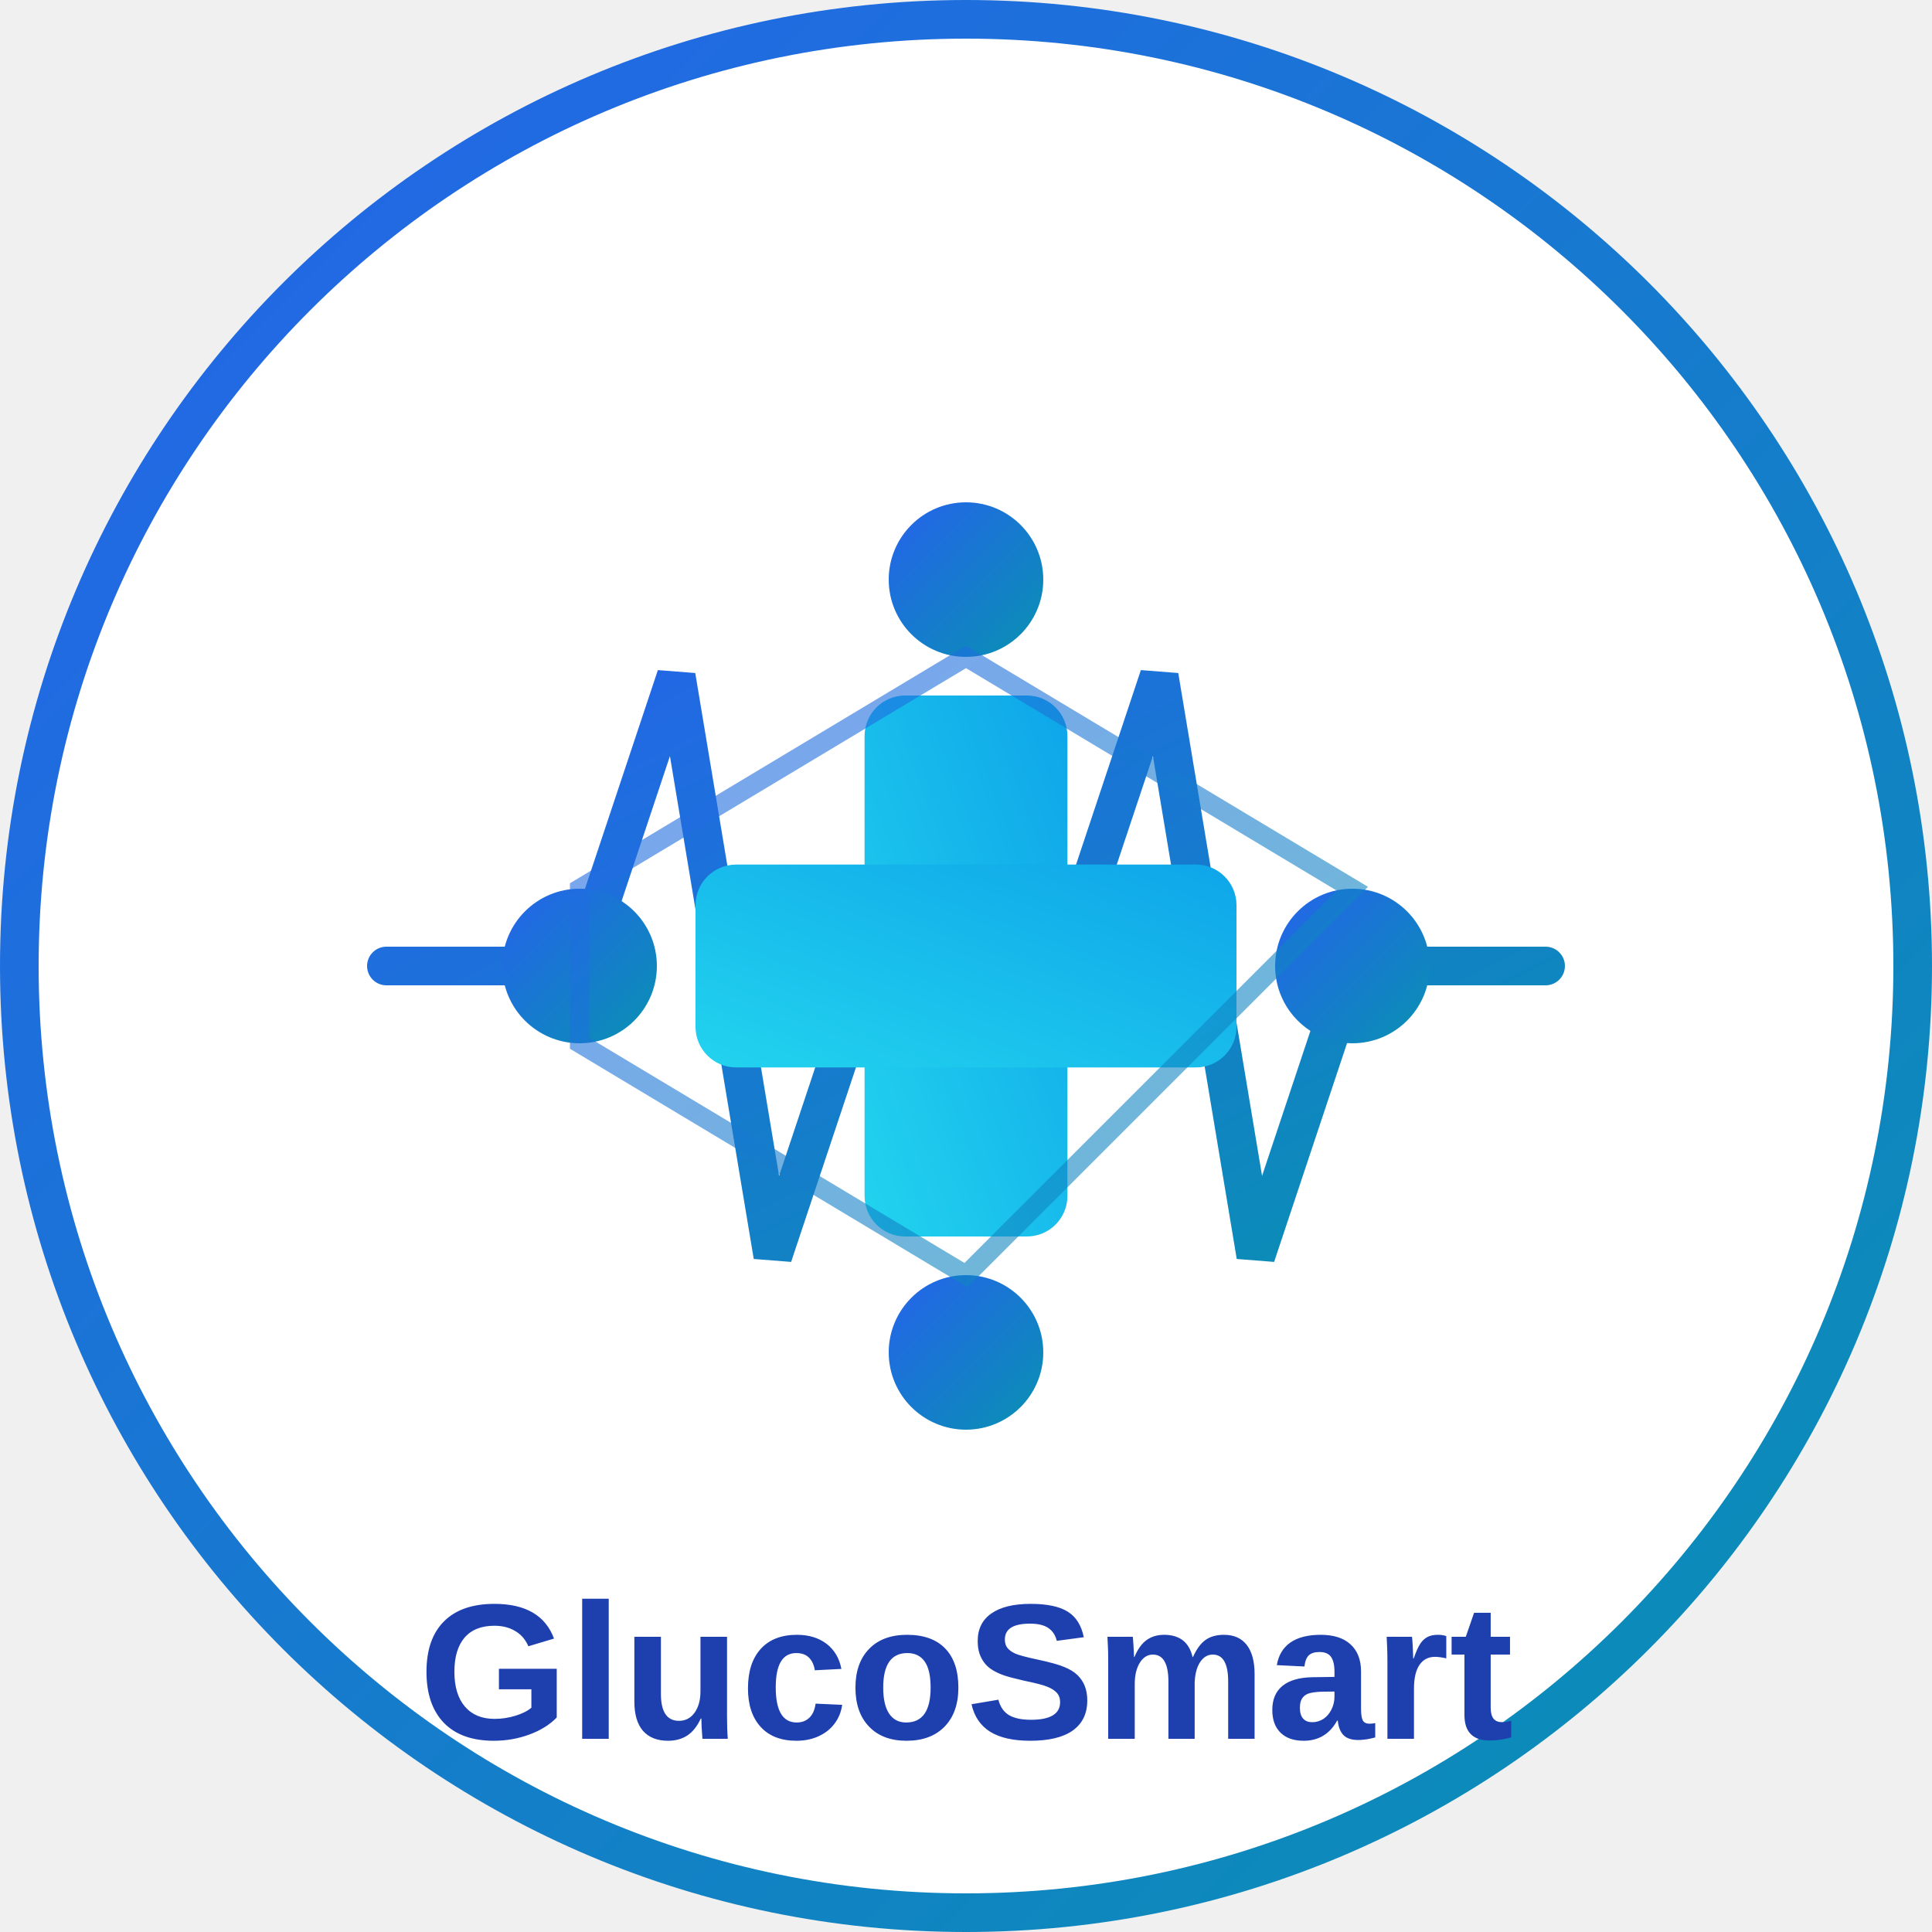
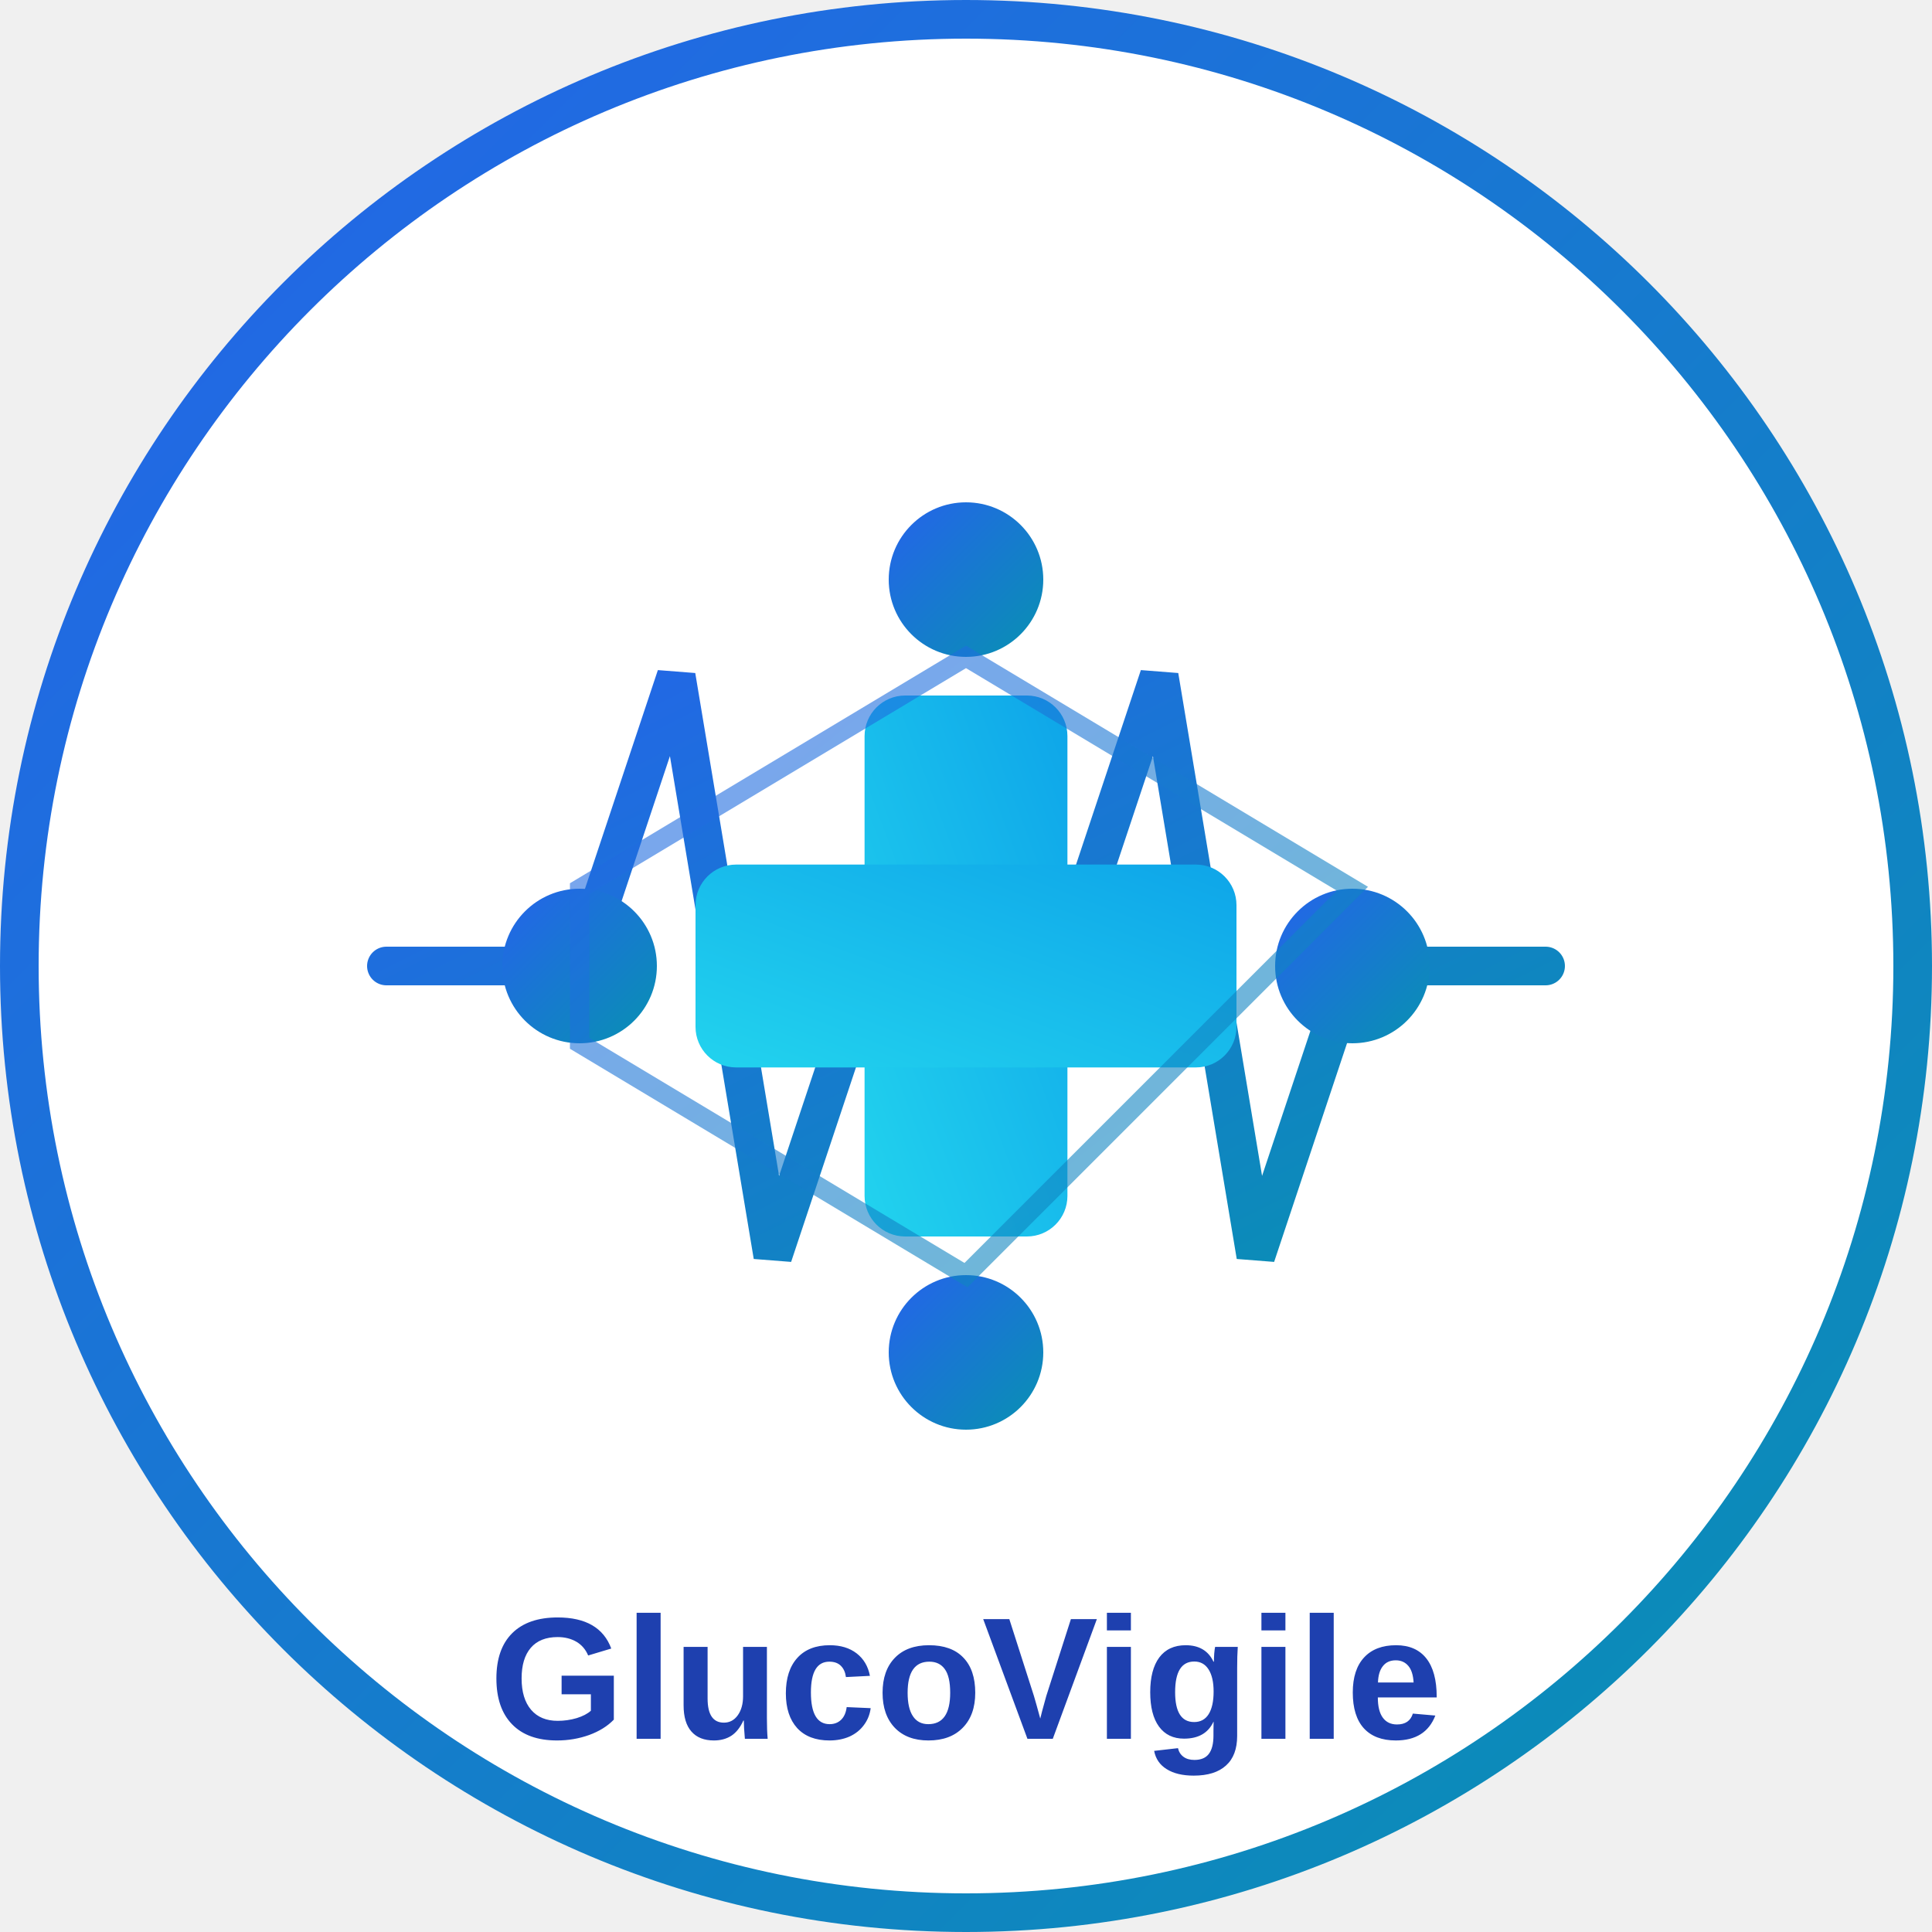
<svg xmlns="http://www.w3.org/2000/svg" width="200" height="200" viewBox="0 0 200 200">
  <defs>
    <linearGradient id="primary" x1="0%" y1="0%" x2="100%" y2="100%">
      <stop offset="0%" style="stop-color:#2563EB" />
      <stop offset="100%" style="stop-color:#0891B2" />
    </linearGradient>
    <linearGradient id="secondary" x1="100%" y1="0%" x2="0%" y2="100%">
      <stop offset="0%" style="stop-color:#0EA5E9" />
      <stop offset="100%" style="stop-color:#22D3EE" />
    </linearGradient>
  </defs>
  <circle cx="100" cy="100" r="98" fill="white" stroke="url(#primary)" stroke-width="4" />
  <path d="M40 100 L60 100 L70 70 L80 130 L90 100 L110 100 L120 70 L130 130 L140 100 L160 100" stroke="url(#primary)" stroke-width="4" fill="none" stroke-linecap="round" />
  <g transform="translate(100 100) scale(0.7)">
    <rect x="-15" y="-40" width="30" height="80" rx="6" fill="url(#secondary)" />
    <rect x="-40" y="-15" width="80" height="30" rx="6" fill="url(#secondary)" />
  </g>
  <circle cx="100" cy="60" r="8" fill="url(#primary)" />
  <circle cx="140" cy="100" r="8" fill="url(#primary)" />
  <circle cx="100" cy="140" r="8" fill="url(#primary)" />
  <circle cx="60" cy="100" r="8" fill="url(#primary)" />
  <path d="M100 68 L140 92 L140 92 L100 132 L60 108 L60 92 Z" fill="none" stroke="url(#primary)" stroke-width="2" opacity="0.6" />
-   <text x="100" y="180" font-family="Arial, sans-serif" font-size="20" font-weight="bold" text-anchor="middle" fill="#1E40AF">
-     GlucoSmart
+   <text x="100" y="180" font-family="Arial, sans-serif" font-size="18" font-weight="bold" text-anchor="middle" fill="#1E40AF">
+     GlucoVigile
  </text>
</svg>
